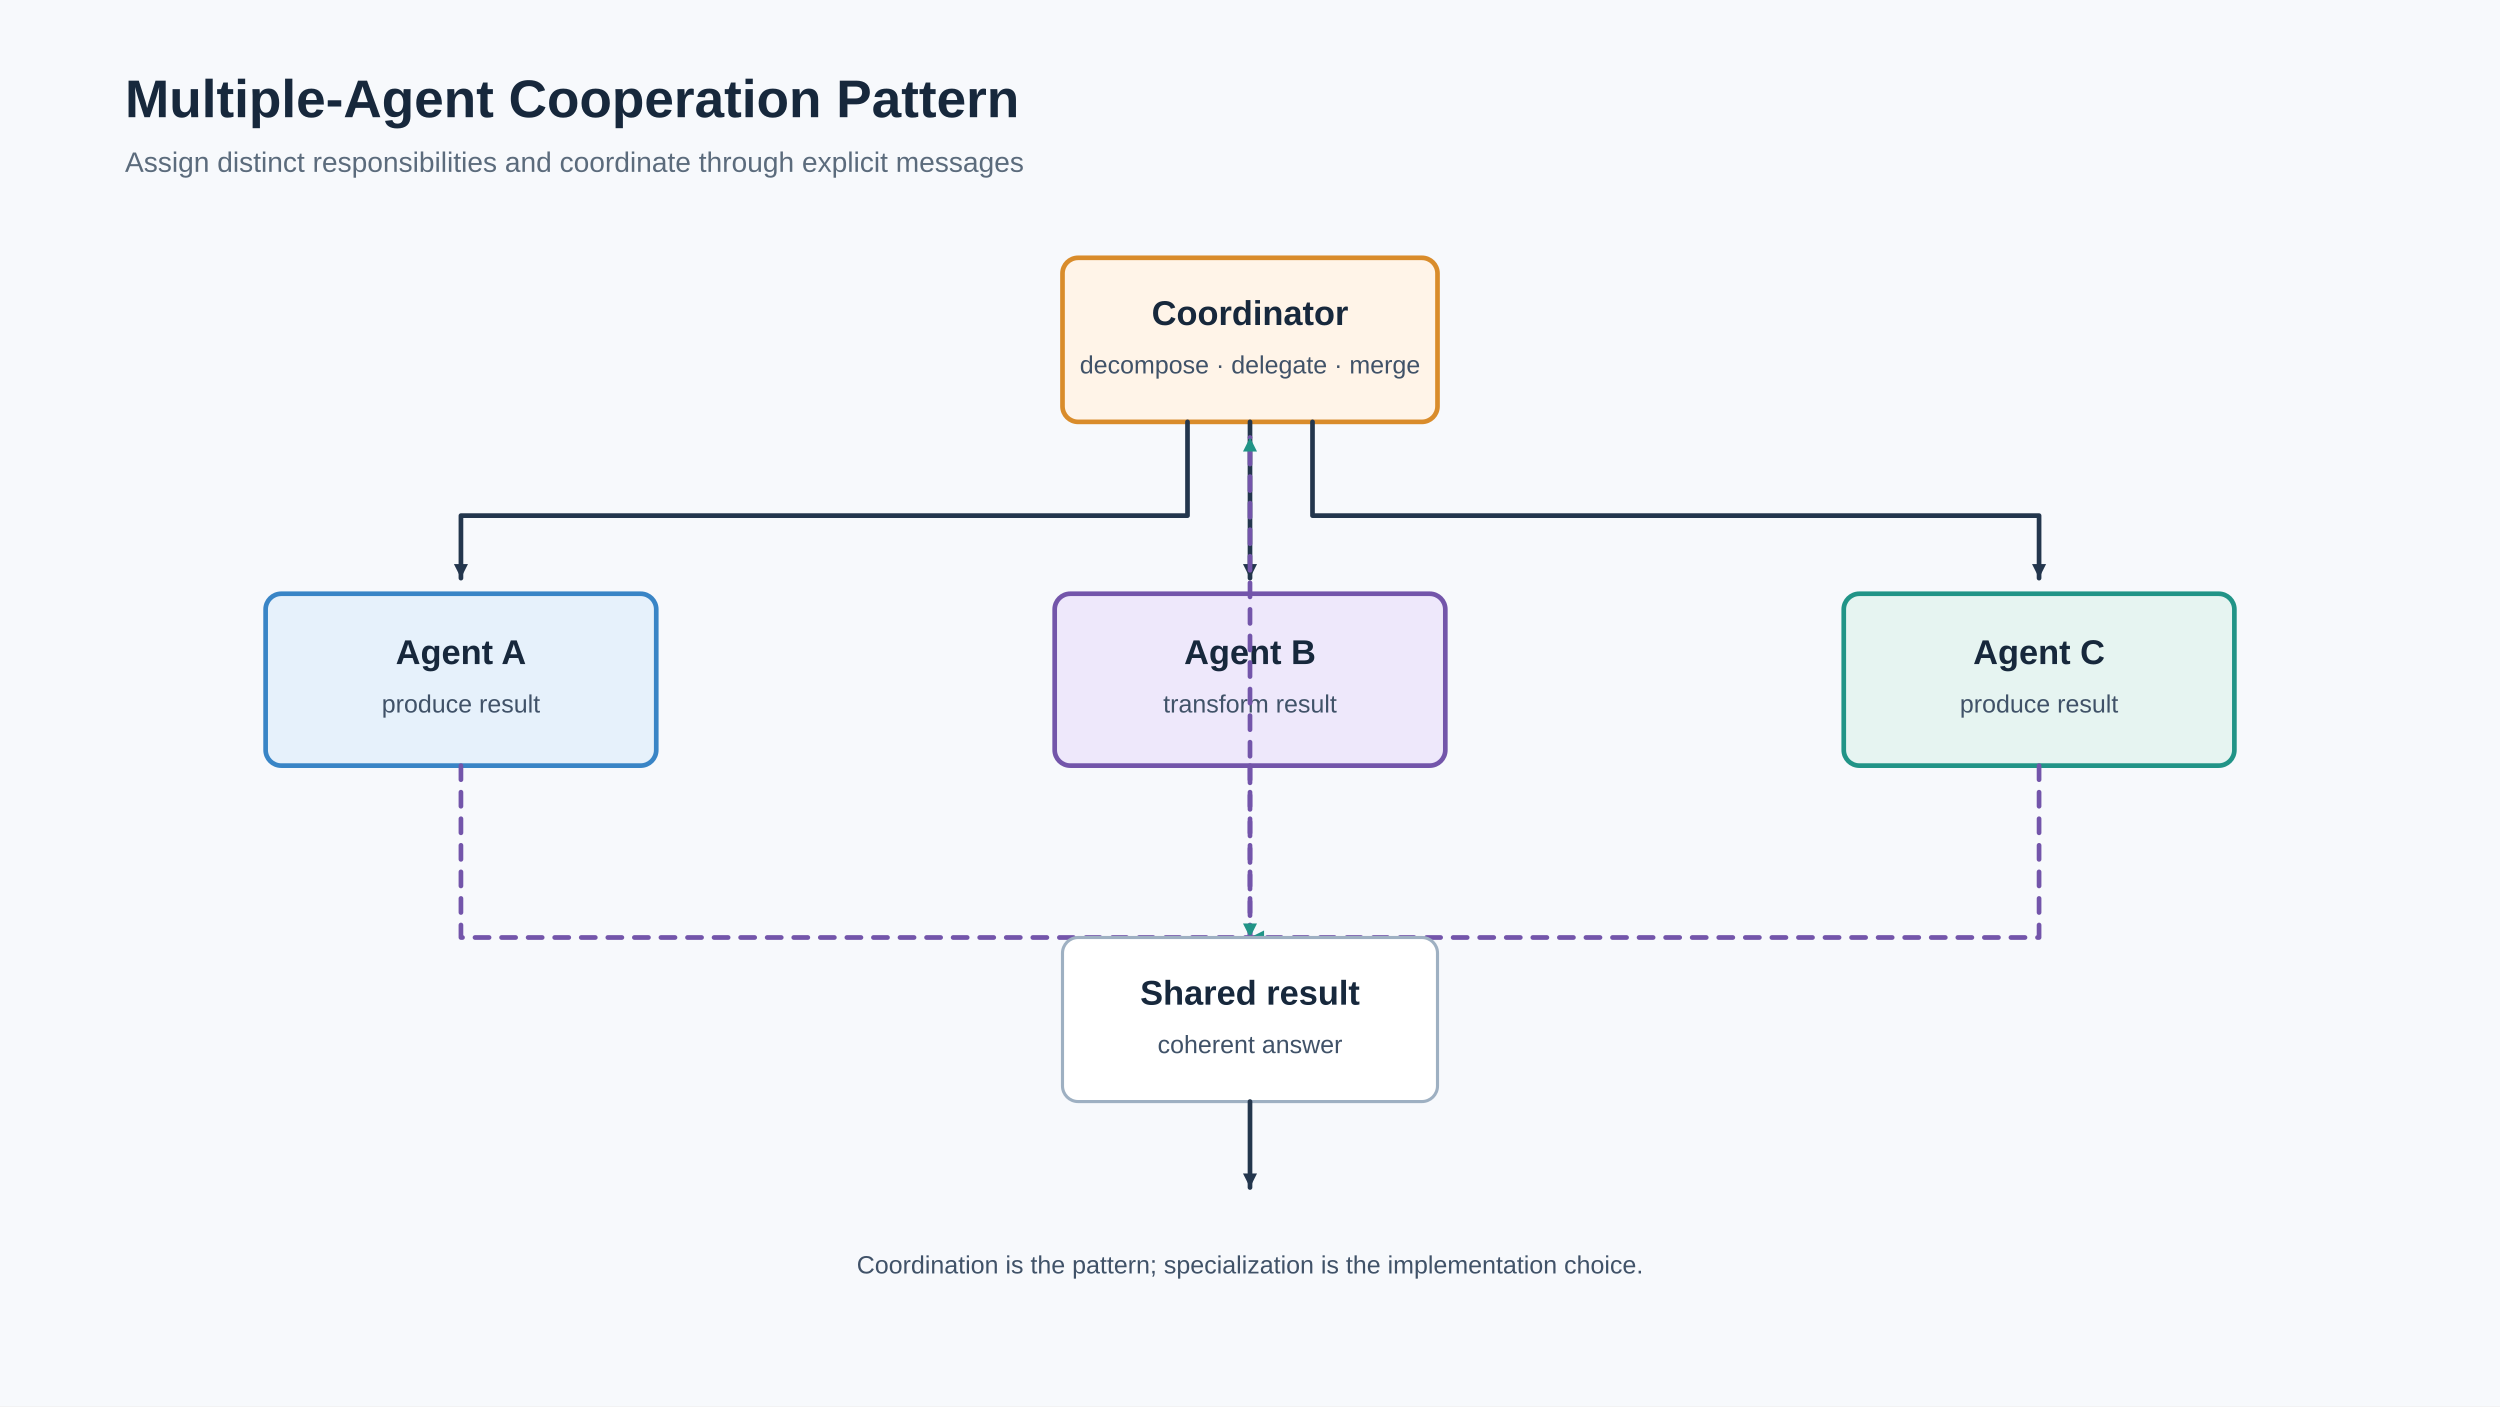
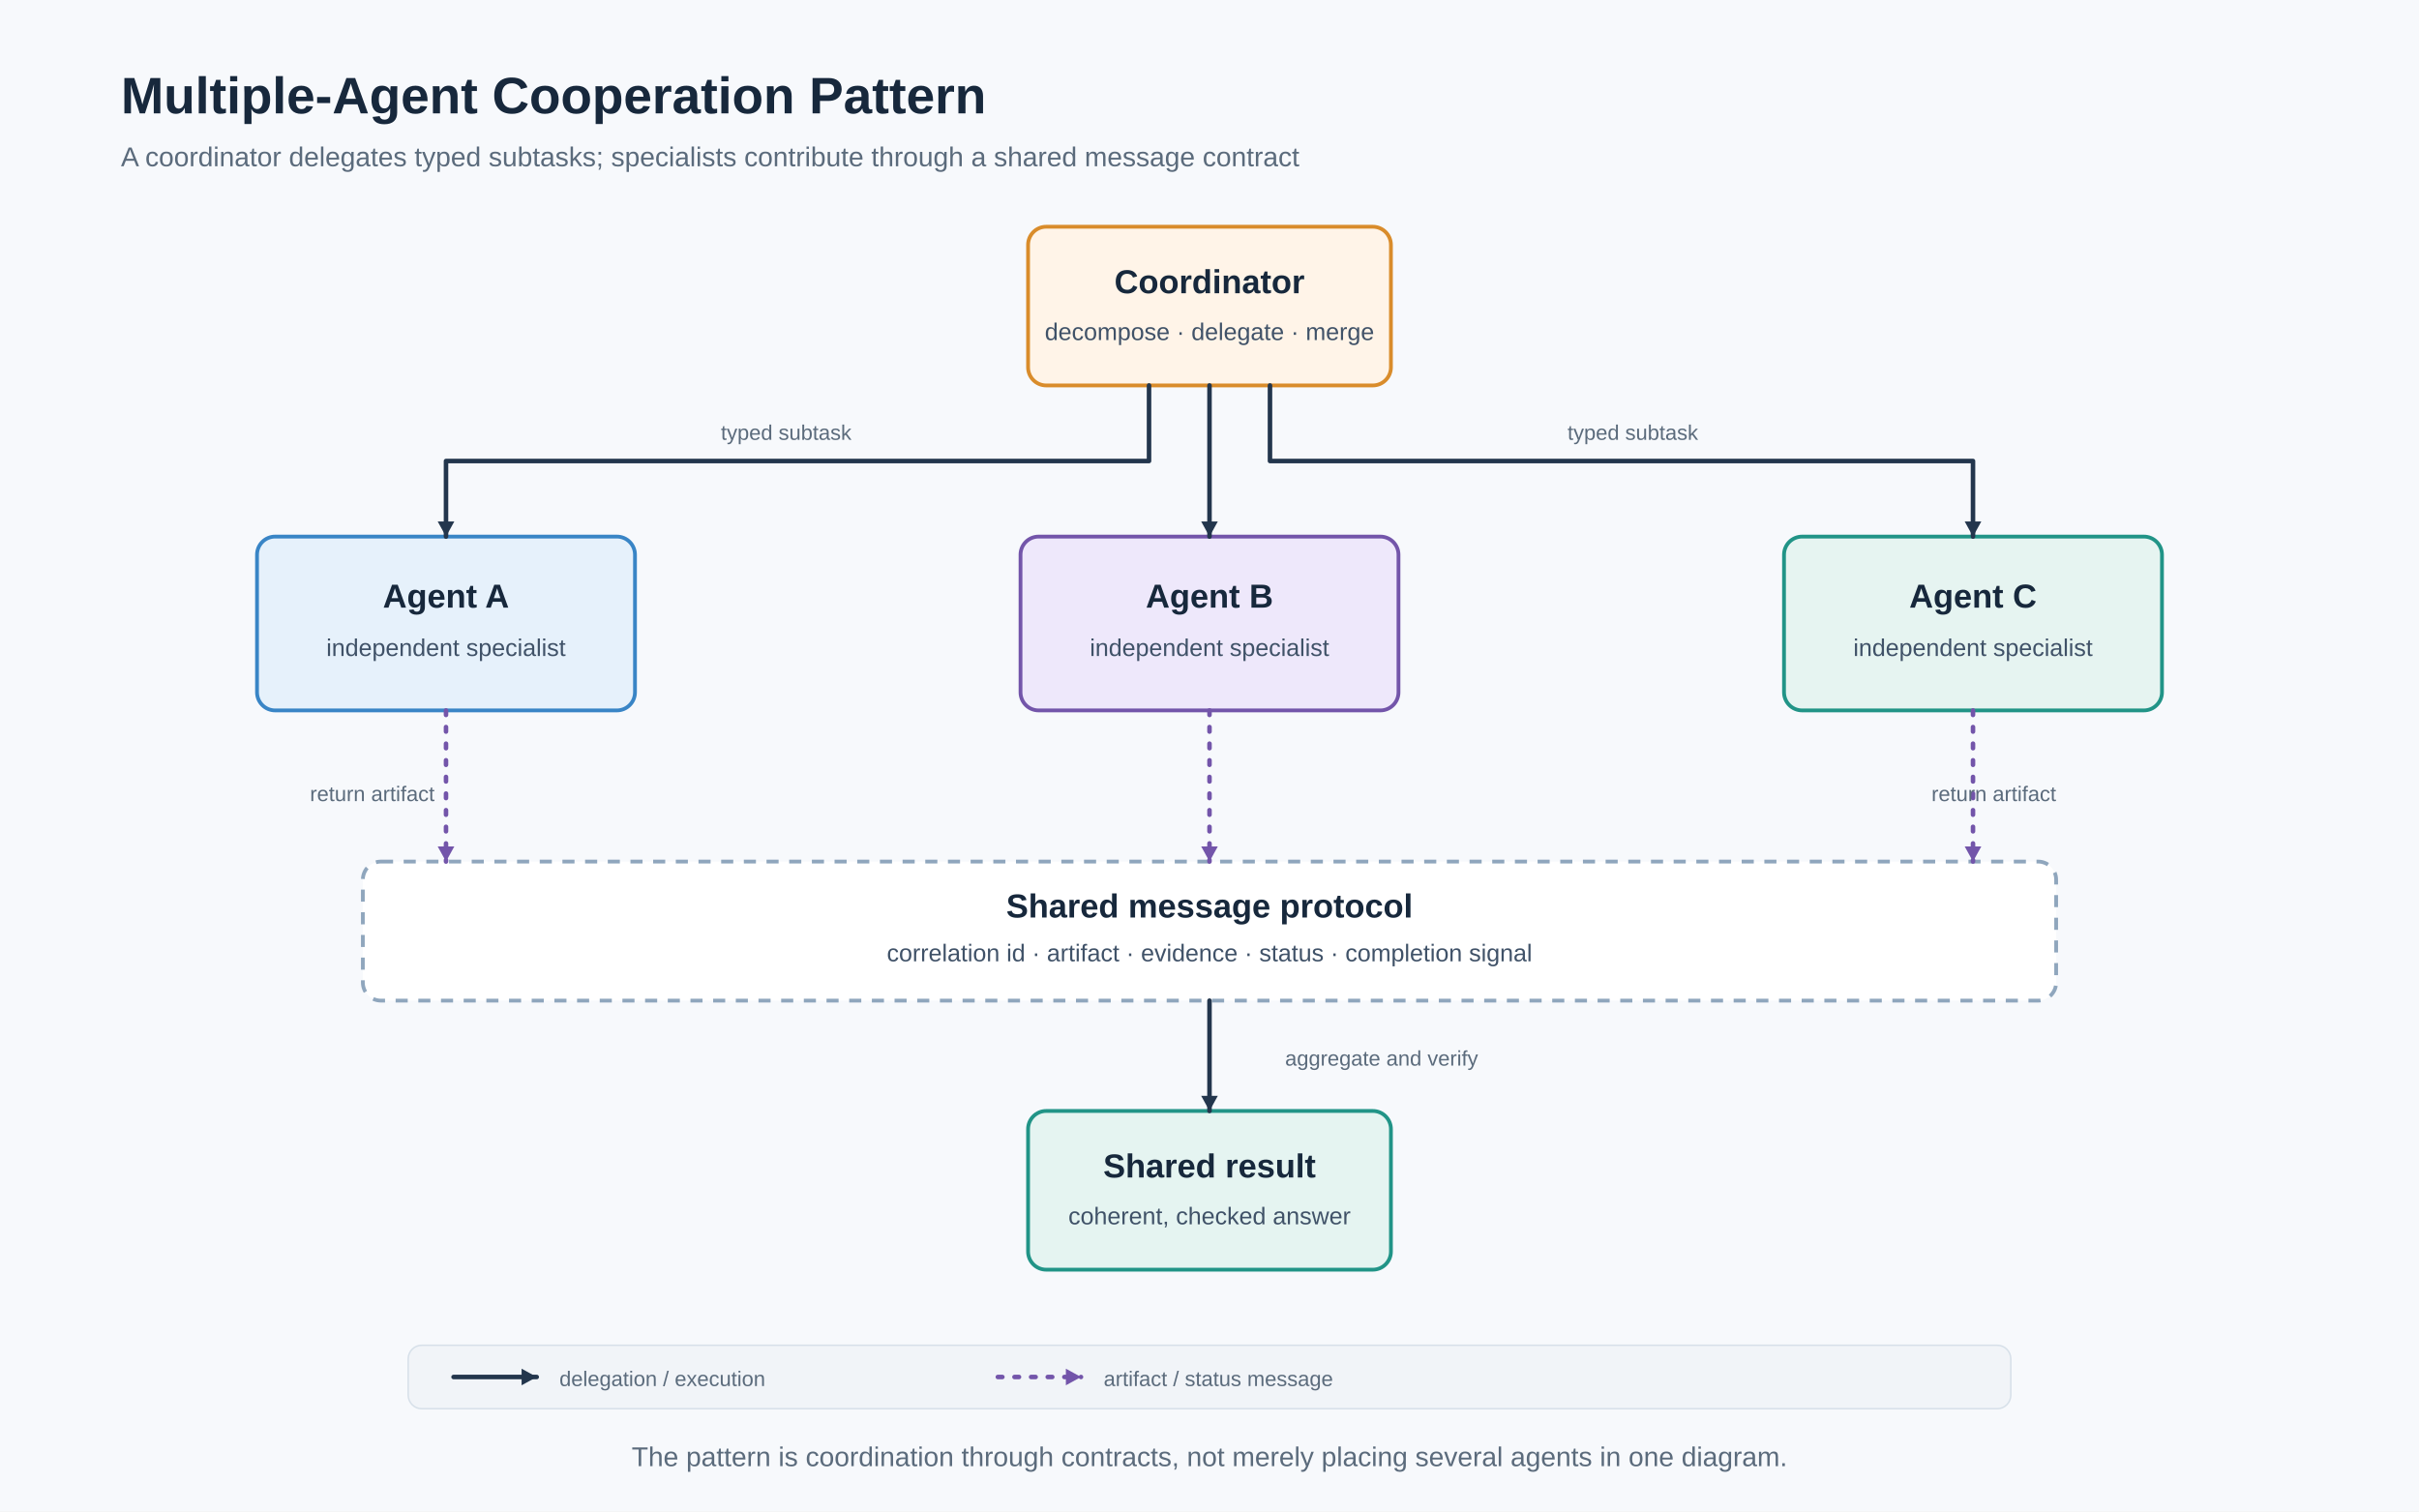
- <svg xmlns="http://www.w3.org/2000/svg" width="1600" height="900" viewBox="0 0 1600 900">
+ <svg xmlns="http://www.w3.org/2000/svg" width="1600" height="1000" viewBox="0 0 1600 1000">
  <defs>
-     <style>.al{fill:#23364d;stroke:none}.ad{fill:#219487;stroke:none}.ar{fill:#c65b5b;stroke:none}.title{font:700 34px Arial;fill:#17283c}.sub{font:400 18px Arial;fill:#5b6b7c}.h{font:700 22px Arial;fill:#17283c}.s{font:400 16px Arial;fill:#405268}.b{fill:#fff;stroke:#9eb0c2;stroke-width:2}.l{stroke:#23364d;stroke-width:3;fill:none;stroke-linecap:round;stroke-linejoin:round}.d{stroke:#7355aa;stroke-width:3;stroke-dasharray:9 8;fill:none;stroke-linecap:round;stroke-linejoin:round}</style>
+     <style>
+ .title{font:700 34px Arial,sans-serif;fill:#17283c}.sub{font:400 18px Arial,sans-serif;fill:#5b6b7c}
+ .h{font:700 22px Arial,sans-serif;fill:#17283c}.s{font:400 16px Arial,sans-serif;fill:#405268}
+ .small{font:400 14px Arial,sans-serif;fill:#5b6b7c}.node{stroke-width:2.5}.main{stroke:#23364d;stroke-width:3;fill:none;stroke-linecap:round;stroke-linejoin:round}
+ .msg{stroke:#7355aa;stroke-width:3;stroke-dasharray:3 8;fill:none;stroke-linecap:round;stroke-linejoin:round}.navy{fill:#23364d}.violet{fill:#7355aa}
+ </style>
  </defs>
-   <rect width="1600" height="900" fill="#f7f9fc" />
+   <rect width="1600" height="1000" fill="#f7f9fc" />
  <text x="80" y="75" class="title">Multiple-Agent Cooperation Pattern</text>
-   <text x="80" y="110" class="sub">Assign distinct responsibilities and coordinate through explicit messages</text>
-   <rect x="680" y="165" width="240" height="105" rx="10" fill="#fff4e8" stroke="#d98c2b" stroke-width="3" />
-   <text x="800" y="208" text-anchor="middle" class="h">Coordinator</text>
-   <text x="800" y="239" text-anchor="middle" class="s">decompose · delegate · merge</text>
-   <rect x="170" y="380" width="250" height="110" rx="10" fill="#e6f1fb" stroke="#3985c6" stroke-width="3" />
-   <text x="295" y="425" text-anchor="middle" class="h">Agent A</text>
-   <text x="295" y="456" text-anchor="middle" class="s">produce result</text>
-   <rect x="675" y="380" width="250" height="110" rx="10" fill="#eee8fb" stroke="#7355aa" stroke-width="3" />
-   <text x="800" y="425" text-anchor="middle" class="h">Agent B</text>
-   <text x="800" y="456" text-anchor="middle" class="s">transform result</text>
-   <rect x="1180" y="380" width="250" height="110" rx="10" fill="#e6f4f1" stroke="#219487" stroke-width="3" />
-   <text x="1305" y="425" text-anchor="middle" class="h">Agent C</text>
-   <text x="1305" y="456" text-anchor="middle" class="s">produce result</text>
-   <path d="M760 270 V330 H295 V370" class="l" />
-   <polygon points="295,370 290.5,361 299.5,361" class="al" />
-   <path d="M800 270 V370" class="l" />
-   <polygon points="800,370 795.5,361 804.5,361" class="al" />
-   <path d="M840 270 V330 H1305 V370" class="l" />
-   <polygon points="1305,370 1300.5,361 1309.5,361" class="al" />
-   <path d="M295 490 V600 H800 V280" class="d" />
-   <polygon points="800,280 795.5,289 804.5,289" class="ad" />
-   <path d="M800 490 V600" class="d" />
-   <polygon points="800,600 795.5,591 804.5,591" class="ad" />
-   <path d="M1305 490 V600 H800" class="d" />
-   <polygon points="800,600 809,595.5 809,604.5" class="ad" />
-   <rect x="680" y="600" width="240" height="105" rx="10" class="b" />
-   <text x="800" y="643" text-anchor="middle" class="h">Shared result</text>
-   <text x="800" y="674" text-anchor="middle" class="s">coherent answer</text>
-   <path d="M800 705 V760" class="l" />
-   <polygon points="800,760 795.5,751 804.5,751" class="al" />
-   <text x="800" y="815" text-anchor="middle" class="s">Coordination is the pattern; specialization is the implementation choice.</text>
+   <text x="80" y="110" class="sub">A coordinator delegates typed subtasks; specialists contribute through a shared message contract</text>
+   <rect x="680" y="150" width="240" height="105" rx="12" fill="#fff4e8" stroke="#d98c2b" class="node" />
+   <text x="800" y="194" text-anchor="middle" class="h">Coordinator</text>
+   <text x="800" y="225" text-anchor="middle" class="s">decompose · delegate · merge</text>
+   <rect x="170" y="355" width="250" height="115" rx="12" fill="#e6f1fb" stroke="#3985c6" class="node" />
+   <text x="295" y="402" text-anchor="middle" class="h">Agent A</text>
+   <text x="295" y="434" text-anchor="middle" class="s">independent specialist</text>
+   <rect x="675" y="355" width="250" height="115" rx="12" fill="#eee8fb" stroke="#7355aa" class="node" />
+   <text x="800" y="402" text-anchor="middle" class="h">Agent B</text>
+   <text x="800" y="434" text-anchor="middle" class="s">independent specialist</text>
+   <rect x="1180" y="355" width="250" height="115" rx="12" fill="#e6f4f1" stroke="#219487" class="node" />
+   <text x="1305" y="402" text-anchor="middle" class="h">Agent C</text>
+   <text x="1305" y="434" text-anchor="middle" class="s">independent specialist</text>
+   <path d="M760 255 V305 H295 V355" class="main" />
+   <polygon points="295,355 289.5,345 300.5,345" class="navy" />
+   <path d="M800 255 V355" class="main" />
+   <polygon points="800,355 794.5,345 805.5,345" class="navy" />
+   <path d="M840 255 V305 H1305 V355" class="main" />
+   <polygon points="1305,355 1299.5,345 1310.5,345" class="navy" />
+   <text x="520" y="291" text-anchor="middle" class="small">typed subtask</text>
+   <text x="1080" y="291" text-anchor="middle" class="small">typed subtask</text>
+   <rect x="240" y="570" width="1120" height="92" rx="12" fill="#ffffff" stroke="#8fa6bd" stroke-width="2.5" stroke-dasharray="8 7" />
+   <text x="800" y="607" text-anchor="middle" class="h">Shared message protocol</text>
+   <text x="800" y="636" text-anchor="middle" class="s">correlation id · artifact · evidence · status · completion signal</text>
+   <path d="M295 470 V570" class="msg" />
+   <polygon points="295,570 289.5,560 300.5,560" class="violet" />
+   <path d="M800 470 V570" class="msg" />
+   <polygon points="800,570 794.5,560 805.5,560" class="violet" />
+   <path d="M1305 470 V570" class="msg" />
+   <polygon points="1305,570 1299.5,560 1310.5,560" class="violet" />
+   <text x="205" y="530" class="small">return artifact</text>
+   <text x="1360" y="530" text-anchor="end" class="small">return artifact</text>
+   <rect x="680" y="735" width="240" height="105" rx="12" fill="#e5f4f1" stroke="#219487" class="node" />
+   <text x="800" y="779" text-anchor="middle" class="h">Shared result</text>
+   <text x="800" y="810" text-anchor="middle" class="s">coherent, checked answer</text>
+   <path d="M800 662 V735" class="main" />
+   <polygon points="800,735 794.5,725 805.5,725" class="navy" />
+   <text x="850" y="705" class="small">aggregate and verify</text>
+   <rect x="270" y="890" width="1060" height="42" rx="9" fill="#f1f4f8" stroke="#d7e0e9" />
+   <path d="M300 911 H355" class="main" />
+   <polygon points="355,911 345,905.5 345,916.5" class="navy" />
+   <text x="370" y="917" class="small">delegation / execution</text>
+   <path d="M660 911 H715" class="msg" />
+   <polygon points="715,911 705,905.5 705,916.5" class="violet" />
+   <text x="730" y="917" class="small">artifact / status message</text>
+   <text x="800" y="970" text-anchor="middle" class="sub">The pattern is coordination through contracts, not merely placing several agents in one diagram.</text>
</svg>
